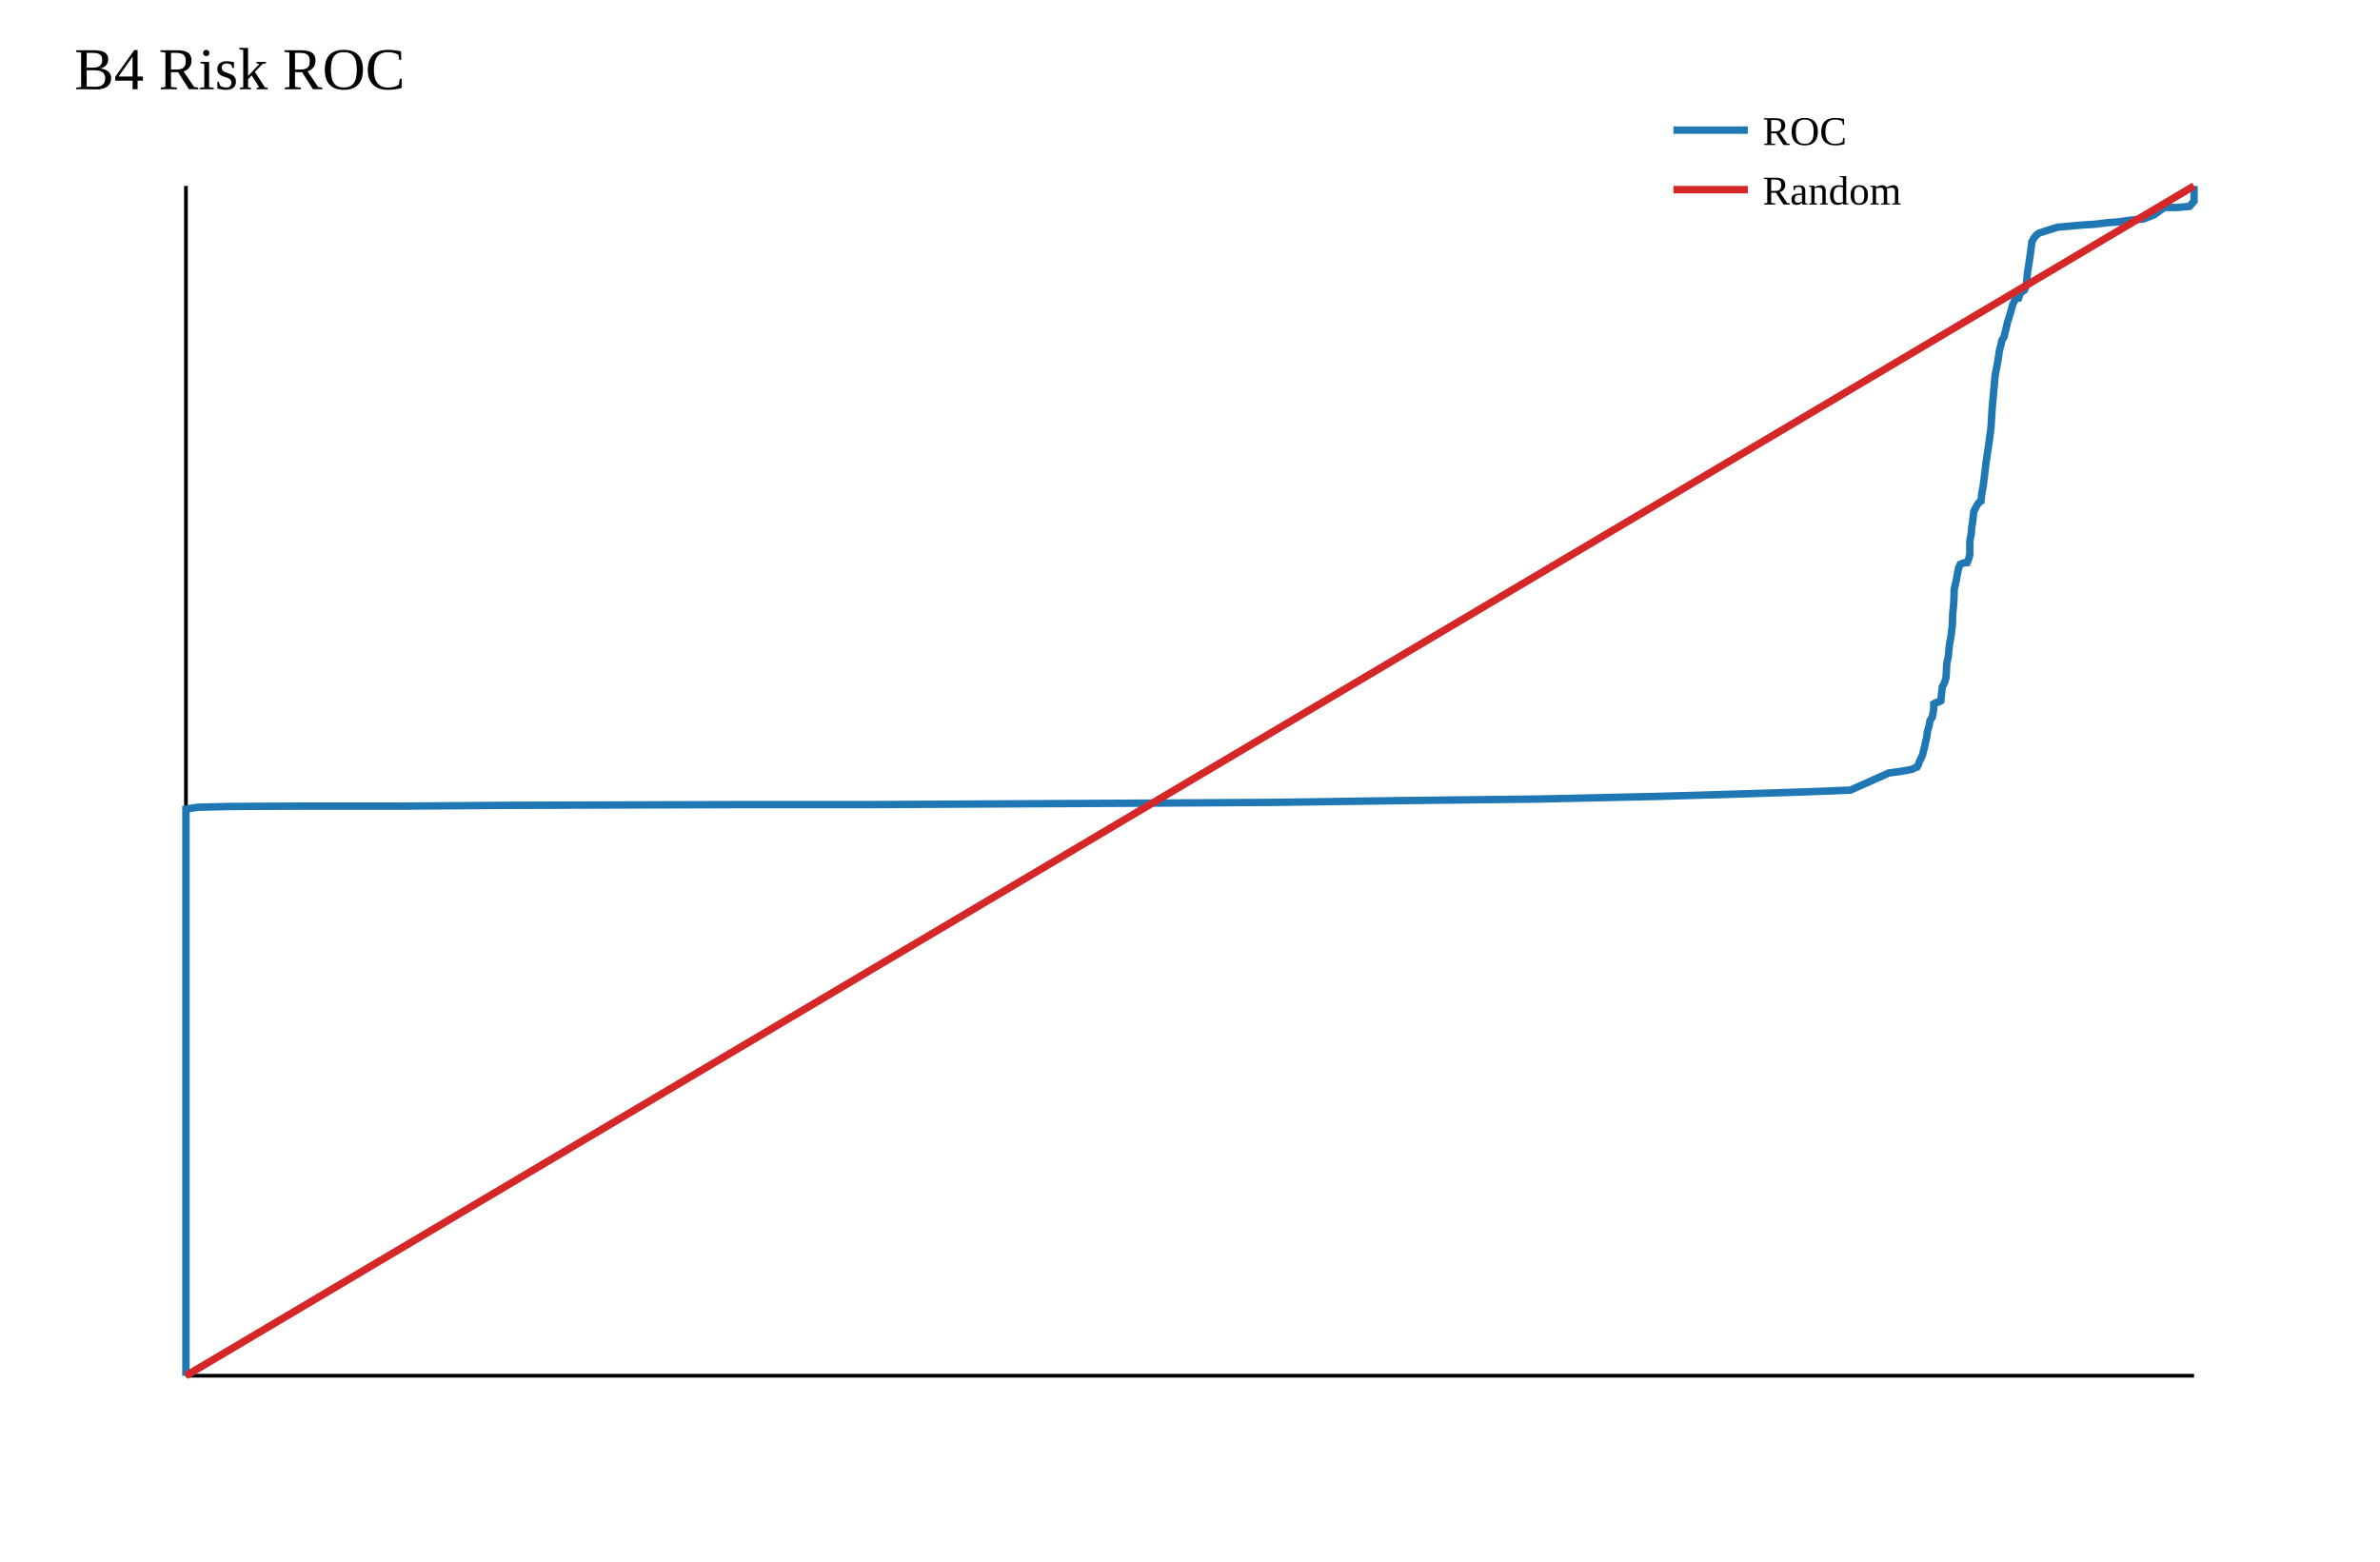
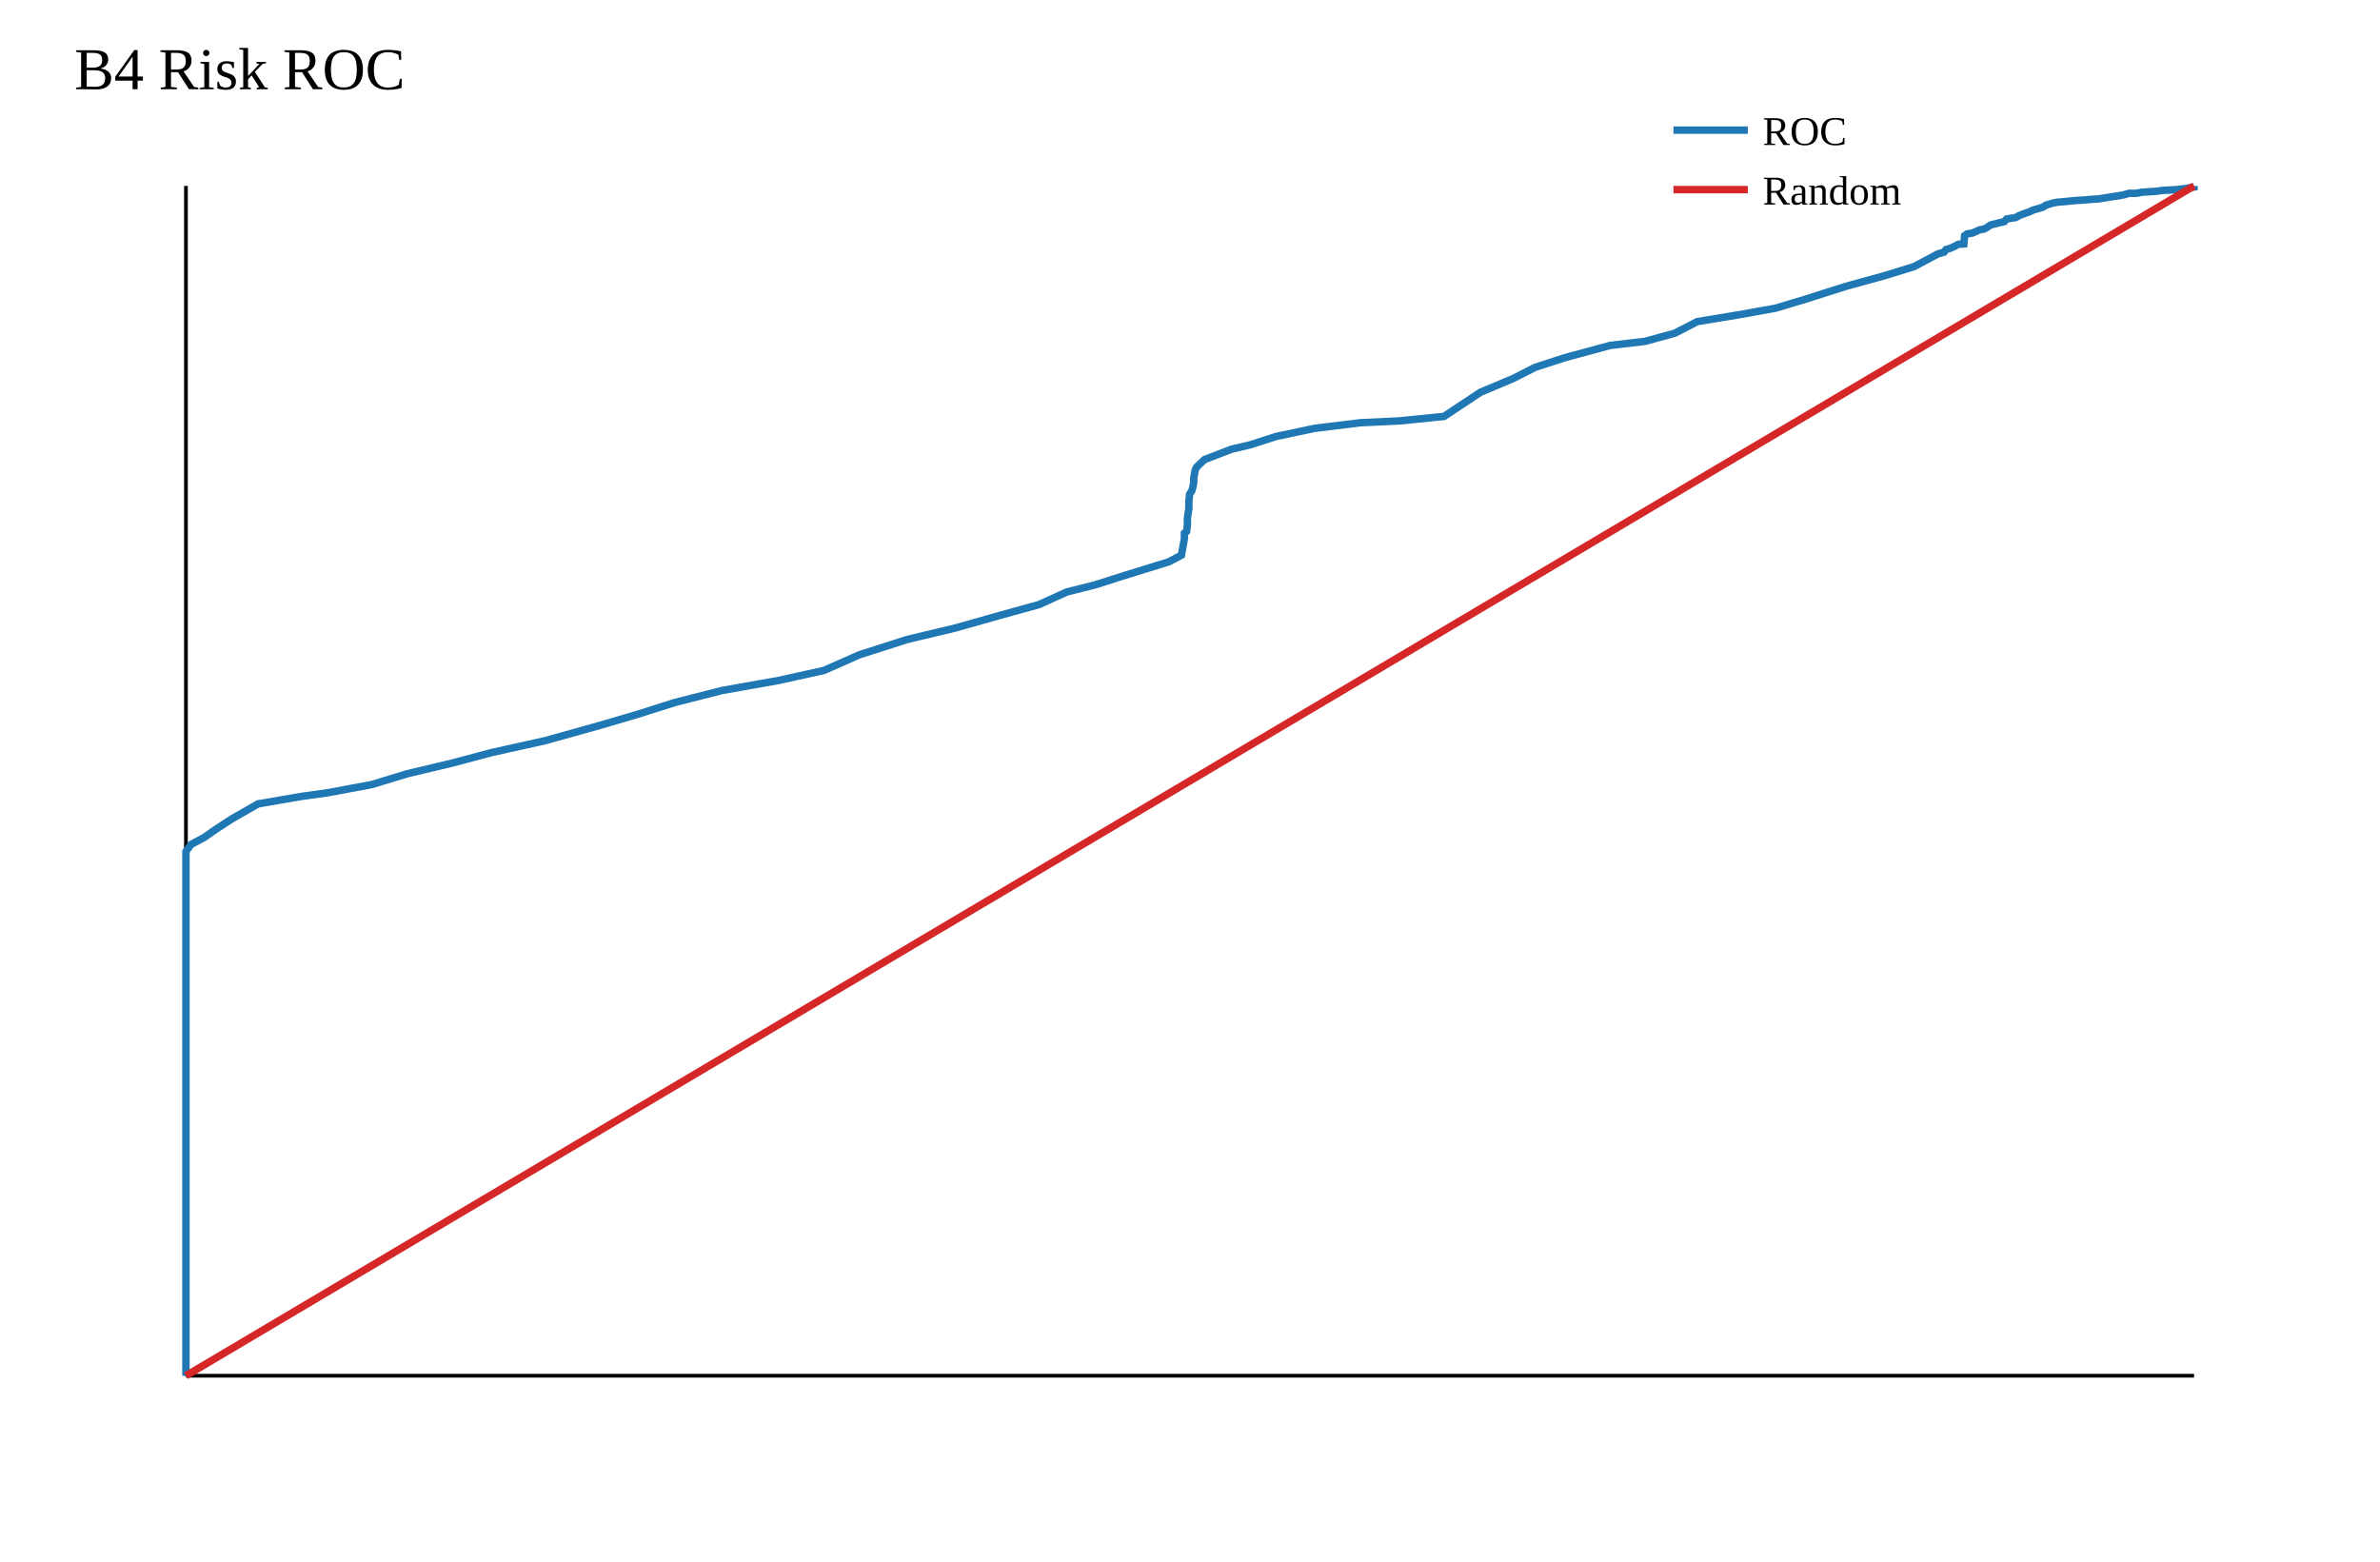
<svg xmlns="http://www.w3.org/2000/svg" width="640" height="420">
  <text x="20" y="24" font-size="16">B4 Risk ROC</text>
  <line x1="50" y1="370" x2="590" y2="370" stroke="black" />
  <line x1="50" y1="370" x2="50" y2="50" stroke="black" />
-   <polyline fill="none" stroke="#1f77b4" stroke-width="2" points="50.0,370.0 50.0,369.3 50.0,366.4 50.0,363.5 50.0,361.0 50.0,359.6 50.0,358.4 50.0,357.2 50.0,356.0 50.0,355.1 50.0,354.0 50.0,352.5 50.0,351.0 50.0,349.1 50.0,346.9 50.0,344.9 50.0,342.3 50.0,340.1 50.0,338.2 50.0,336.2 50.0,334.8 50.0,333.3 50.0,331.9 50.0,330.8 50.0,330.0 50.0,329.0 50.0,328.3 50.0,327.4 50.0,325.3 50.0,323.3 50.0,320.8 50.0,318.7 50.0,315.5 50.0,310.7 50.0,306.8 50.0,301.8 50.0,297.3 50.0,292.0 50.0,287.3 50.0,282.7 50.0,278.8 50.0,274.3 50.0,271.1 50.0,267.6 50.0,265.0 50.0,262.9 50.0,261.5 50.0,260.2 50.0,259.0 50.0,258.3 50.0,257.8 50.0,257.2 50.0,256.6 50.0,255.9 50.0,255.3 50.0,254.6 50.0,253.9 50.0,253.2 50.0,252.4 50.0,251.9 50.0,251.3 50.0,250.9 50.0,250.5 50.0,250.1 50.0,249.7 50.0,249.3 50.0,248.5 50.0,247.3 50.0,245.9 50.0,243.5 50.0,240.9 50.0,238.6 50.0,235.7 50.0,232.6 50.0,229.3 50.0,226.9 50.0,224.5 50.0,222.4 50.0,221.0 50.0,219.6 50.0,217.6 53.2,217.1 61.9,216.9 81.6,216.8 108.5,216.8 135.6,216.6 165.4,216.5 197.7,216.4 233.3,216.4 270.6,216.2 308.6,216.0 342.2,215.8 378.4,215.3 413.6,214.9 445.3,214.2 469.1,213.5 484.7,213.0 497.6,212.5 507.9,207.9 511.5,207.4 514.2,206.9 514.9,206.5 515.5,206.3 515.9,205.6 516.1,204.9 516.5,204.1 517.0,203.0 517.2,202.1 517.5,201.0 518.1,198.3 518.3,196.7 518.7,195.4 519.0,193.8 519.6,192.9 520.0,190.7 520.0,189.8 520.0,189.3 520.5,189.0 521.3,188.8 521.9,188.5 522.3,184.7 522.8,183.8 523.1,183.0 523.3,182.2 523.4,180.5 523.5,178.4 523.9,176.6 524.2,173.6 524.7,170.7 525.0,168.1 525.1,165.1 525.4,161.9 525.5,158.5 526.1,155.9 526.4,154.1 526.7,152.7 527.1,151.8 528.0,151.4 529.0,151.3 529.4,150.3 529.7,149.1 529.7,147.6 529.7,145.5 530.1,143.4 530.2,141.9 530.5,140.1 530.6,138.9 530.8,137.5 531.3,136.5 531.7,135.8 532.1,135.2 532.7,134.8 532.9,132.8 533.3,130.7 533.7,127.5 534.1,124.1 534.8,119.5 535.4,114.9 535.7,109.9 536.1,105.5 536.5,101.0 537.1,97.9 537.4,96.1 537.6,94.6 537.8,93.7 538.1,92.6 538.3,91.6 538.9,90.6 539.4,88.6 539.8,86.8 540.7,83.9 541.2,82.0 541.7,80.9 542.1,80.3 542.8,80.2 543.2,79.0 543.8,78.4 544.4,78.0 544.9,76.8 545.2,73.4 545.7,70.2 546.1,67.4 546.4,65.0 546.9,64.1 547.6,63.2 548.3,62.7 549.5,62.3 553.3,61.1 556.8,60.8 560.1,60.5 563.5,60.3 566.6,59.9 569.4,59.7 573.0,59.2 576.4,58.9 579.2,57.8 582.0,55.8 585.6,55.8 588.8,55.5 590.0,54.1 590.0,53.7 590.0,52.3 590.0,52.0 590.0,51.7 590.0,50.0 590.0,50.0" />
+   <polyline fill="none" stroke="#1f77b4" stroke-width="2" points="50.0,370.0 50.0,368.8 50.0,367.5 50.0,365.9 50.0,364.6 50.0,363.6 50.0,362.3 50.0,360.7 50.0,359.4 50.0,357.9 50.0,356.8 50.0,355.4 50.0,354.1 50.0,353.1 50.0,351.5 50.0,349.9 50.0,349.1 50.0,347.5 50.0,346.6 50.0,345.3 50.0,344.3 50.0,343.4 50.0,341.9 50.0,341.1 50.0,340.0 50.0,339.0 50.0,338.2 50.0,337.4 50.0,336.8 50.0,335.5 50.0,334.2 50.0,332.9 50.0,331.1 50.0,329.3 50.0,327.8 50.0,326.3 50.0,324.4 50.0,321.9 50.0,320.4 50.0,318.6 50.0,315.9 50.0,313.1 50.0,311.1 50.0,309.4 50.0,307.3 50.0,305.5 50.0,303.4 50.0,301.5 50.0,299.4 50.0,297.9 50.0,296.3 50.0,295.0 50.0,293.3 50.0,292.1 50.0,290.8 50.0,289.7 50.0,288.7 50.0,287.9 50.0,287.1 50.0,286.0 50.0,284.8 50.0,283.9 50.0,283.0 50.0,281.9 50.0,281.1 50.0,280.1 50.0,279.0 50.0,278.2 50.0,277.3 50.0,276.1 50.0,274.9 50.0,273.1 50.0,271.1 50.0,269.6 50.0,267.9 50.0,266.5 50.0,264.6 50.0,261.5 50.0,259.9 50.0,257.9 50.0,256.5 50.0,254.2 50.0,252.1 50.0,248.7 50.0,246.6 50.0,244.4 50.0,241.8 50.0,239.5 50.0,237.6 50.0,236.0 50.0,234.7 50.0,233.5 50.0,229.0 51.4,227.1 54.8,225.3 58.1,223.0 62.4,220.2 69.4,216.2 81.0,214.2 88.2,213.2 100.0,211.0 109.5,208.1 121.7,205.2 132.2,202.4 146.6,199.2 161.3,195.1 171.8,192.0 181.6,188.9 194.2,185.7 209.4,183.0 221.6,180.3 231.1,176.1 243.9,172.0 256.9,168.9 268.9,165.5 279.4,162.6 286.9,159.2 294.5,157.3 302.0,154.9 308.8,152.8 314.3,151.1 317.7,149.3 318.5,144.8 318.5,143.4 319.1,142.9 319.3,141.1 319.3,139.4 319.5,137.9 319.7,136.9 319.7,134.7 319.9,132.9 320.5,132.0 320.8,130.9 321.0,129.8 321.0,128.6 321.4,126.4 321.8,125.6 323.9,123.6 331.2,120.8 336.3,119.6 343.1,117.4 353.5,115.2 365.8,113.7 376.3,113.2 388.3,112.0 398.1,105.5 406.9,101.8 412.8,98.8 420.8,96.2 433.0,92.9 442.4,91.8 450.4,89.6 456.4,86.5 467.3,84.7 477.4,82.9 485.4,80.5 496.4,77.0 506.6,74.2 514.7,71.7 521.1,68.3 522.8,67.8 523.3,67.1 524.4,66.8 525.5,66.3 526.6,65.7 528.1,65.6 528.3,63.4 529.0,62.9 530.3,62.7 531.5,62.2 532.4,61.8 533.5,61.6 534.3,61.2 535.3,60.5 536.5,60.2 537.7,59.9 539.0,59.6 539.6,58.9 540.8,58.7 542.1,58.5 542.9,58.0 543.9,57.6 544.8,57.3 545.9,56.9 546.7,56.5 548.1,56.1 549.4,55.7 550.1,55.2 551.1,54.9 552.1,54.6 553.1,54.4 554.3,54.3 556.4,54.1 558.4,53.9 560.5,53.8 562.4,53.6 564.3,53.5 566.2,53.2 568.0,52.9 569.4,52.7 571.1,52.4 572.5,52.0 574.4,52.0 576.0,51.7 577.4,51.6 579.0,51.5 580.2,51.4 581.6,51.2 583.6,51.1 585.3,51.0 586.8,50.8 587.9,50.7 588.3,50.6 590.0,50.3 590.0,50.0 590.0,50.0" />
  <line x1="450" y1="35" x2="470" y2="35" stroke="#1f77b4" stroke-width="2" />
  <text x="474" y="39" font-size="11">ROC</text>
  <polyline fill="none" stroke="#d62728" stroke-width="2" points="50.0,370.0 590.0,50.0" />
  <line x1="450" y1="51" x2="470" y2="51" stroke="#d62728" stroke-width="2" />
  <text x="474" y="55" font-size="11">Random</text>
</svg>
